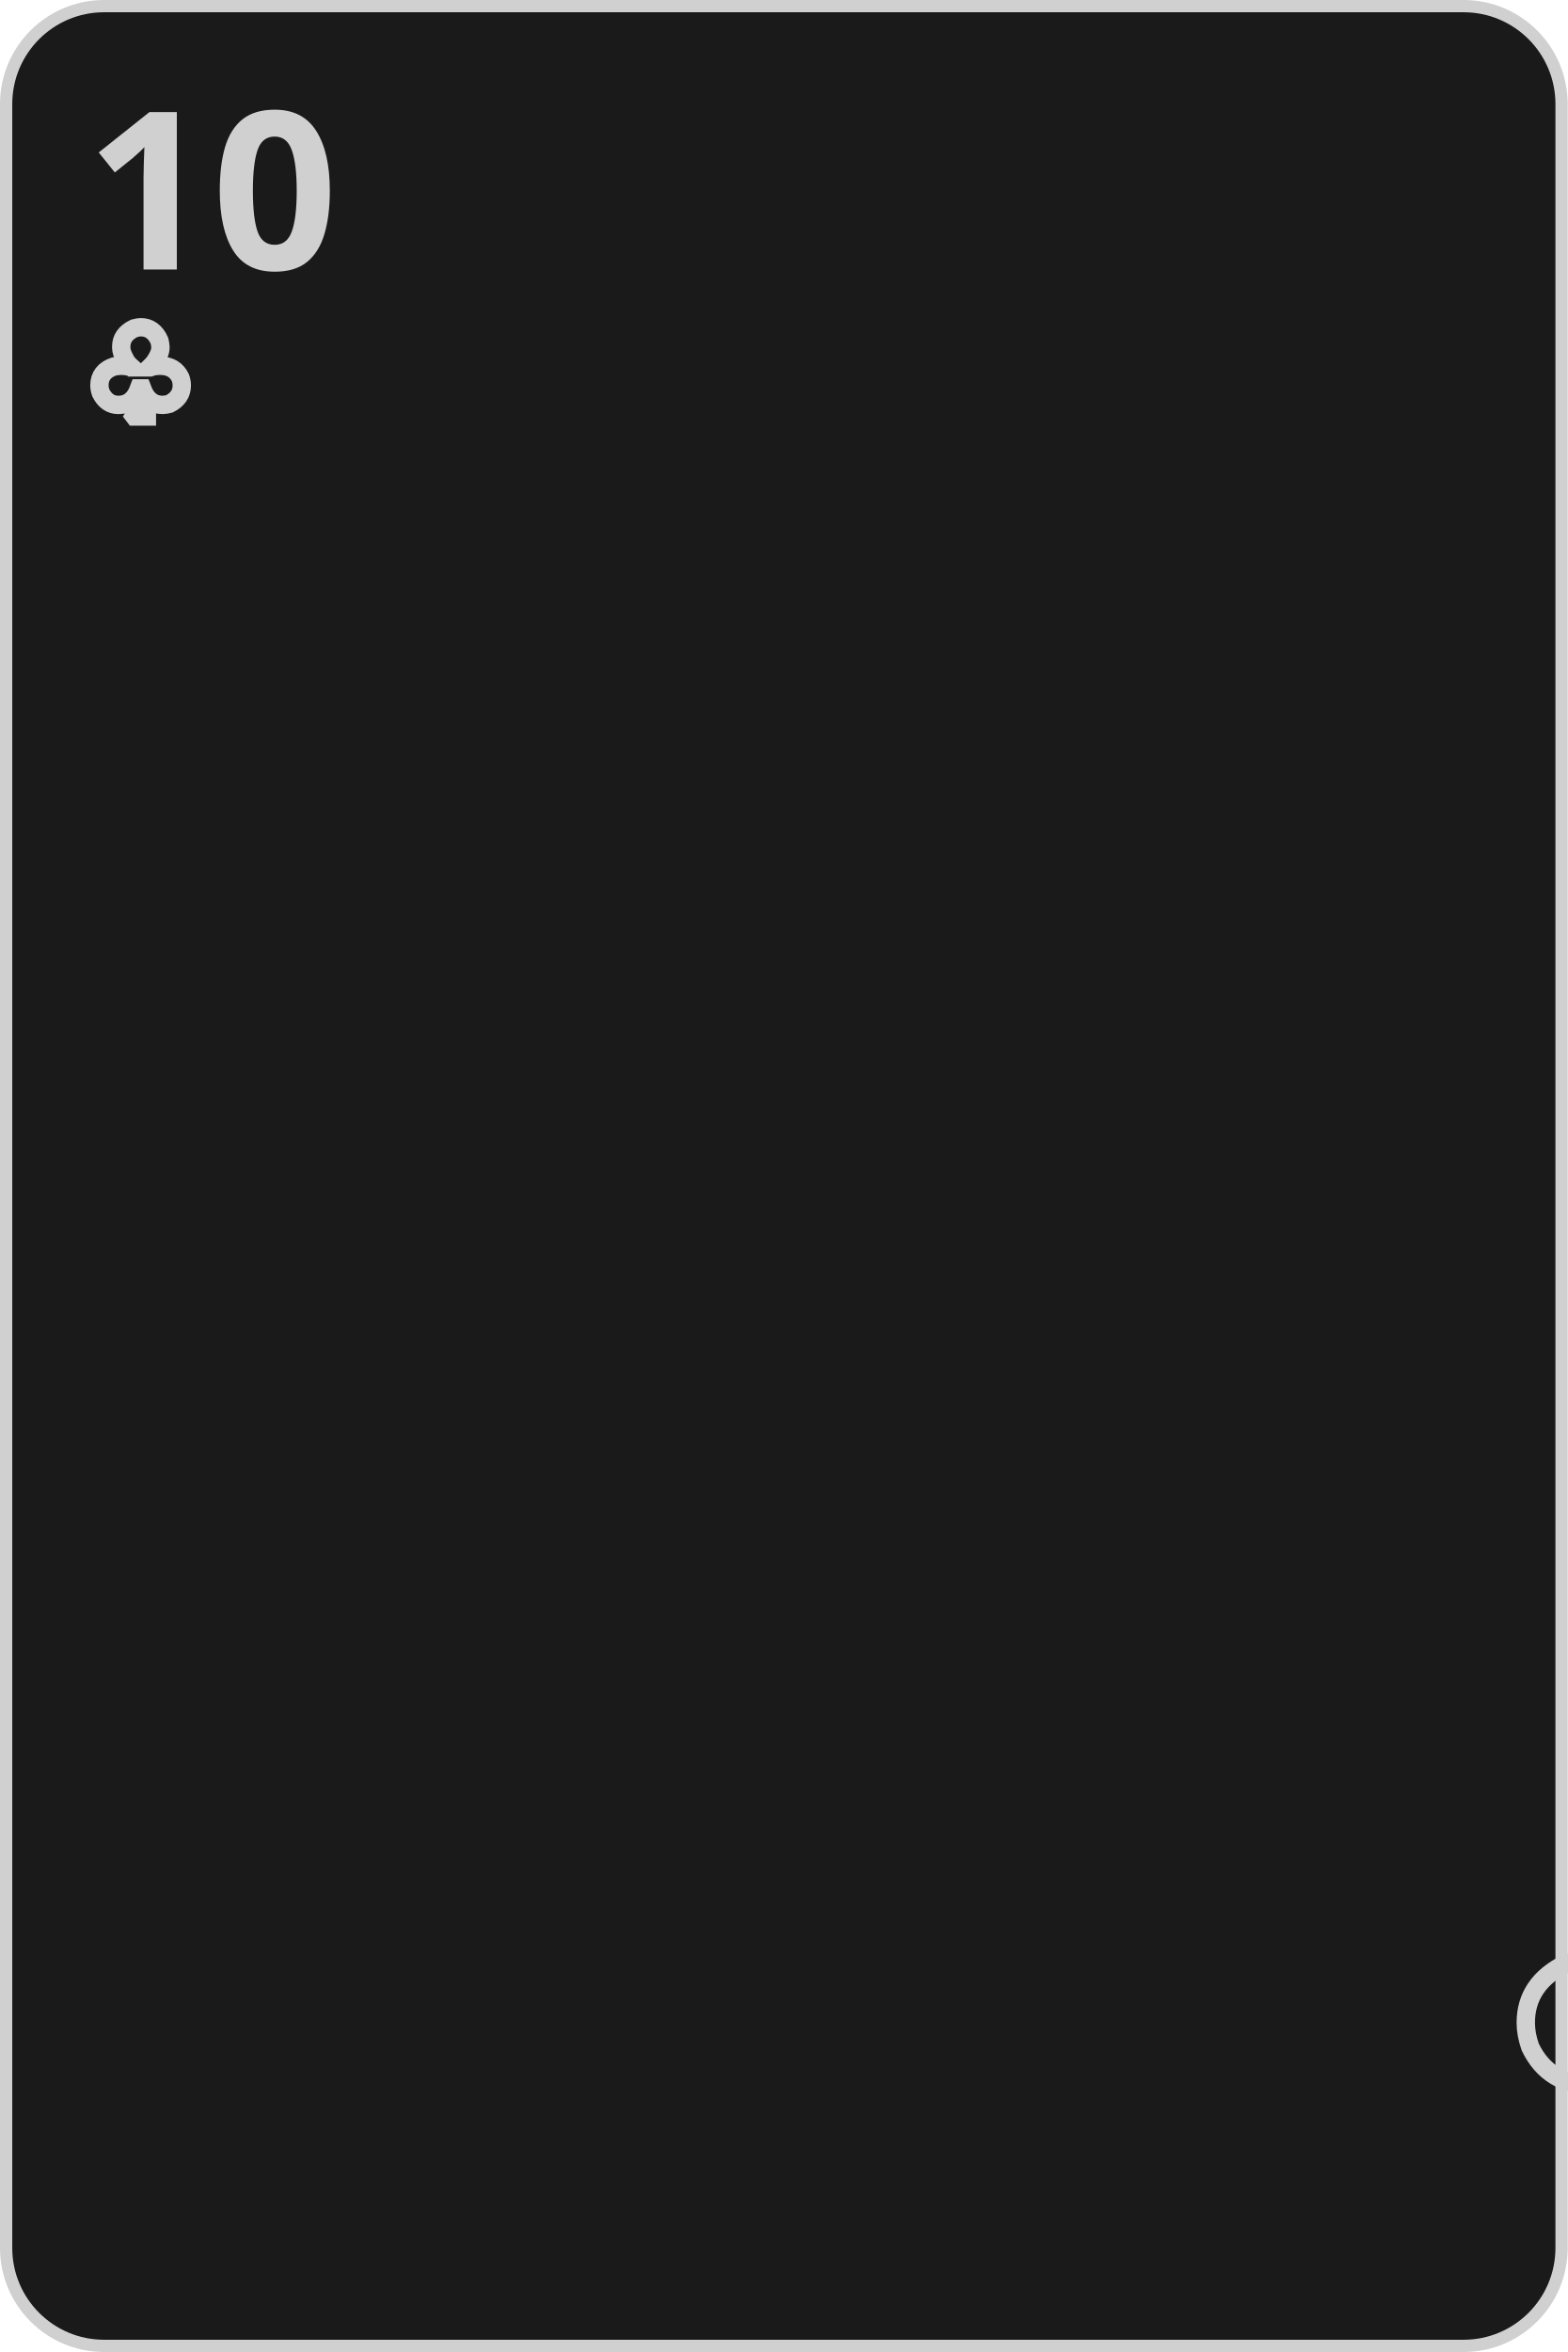
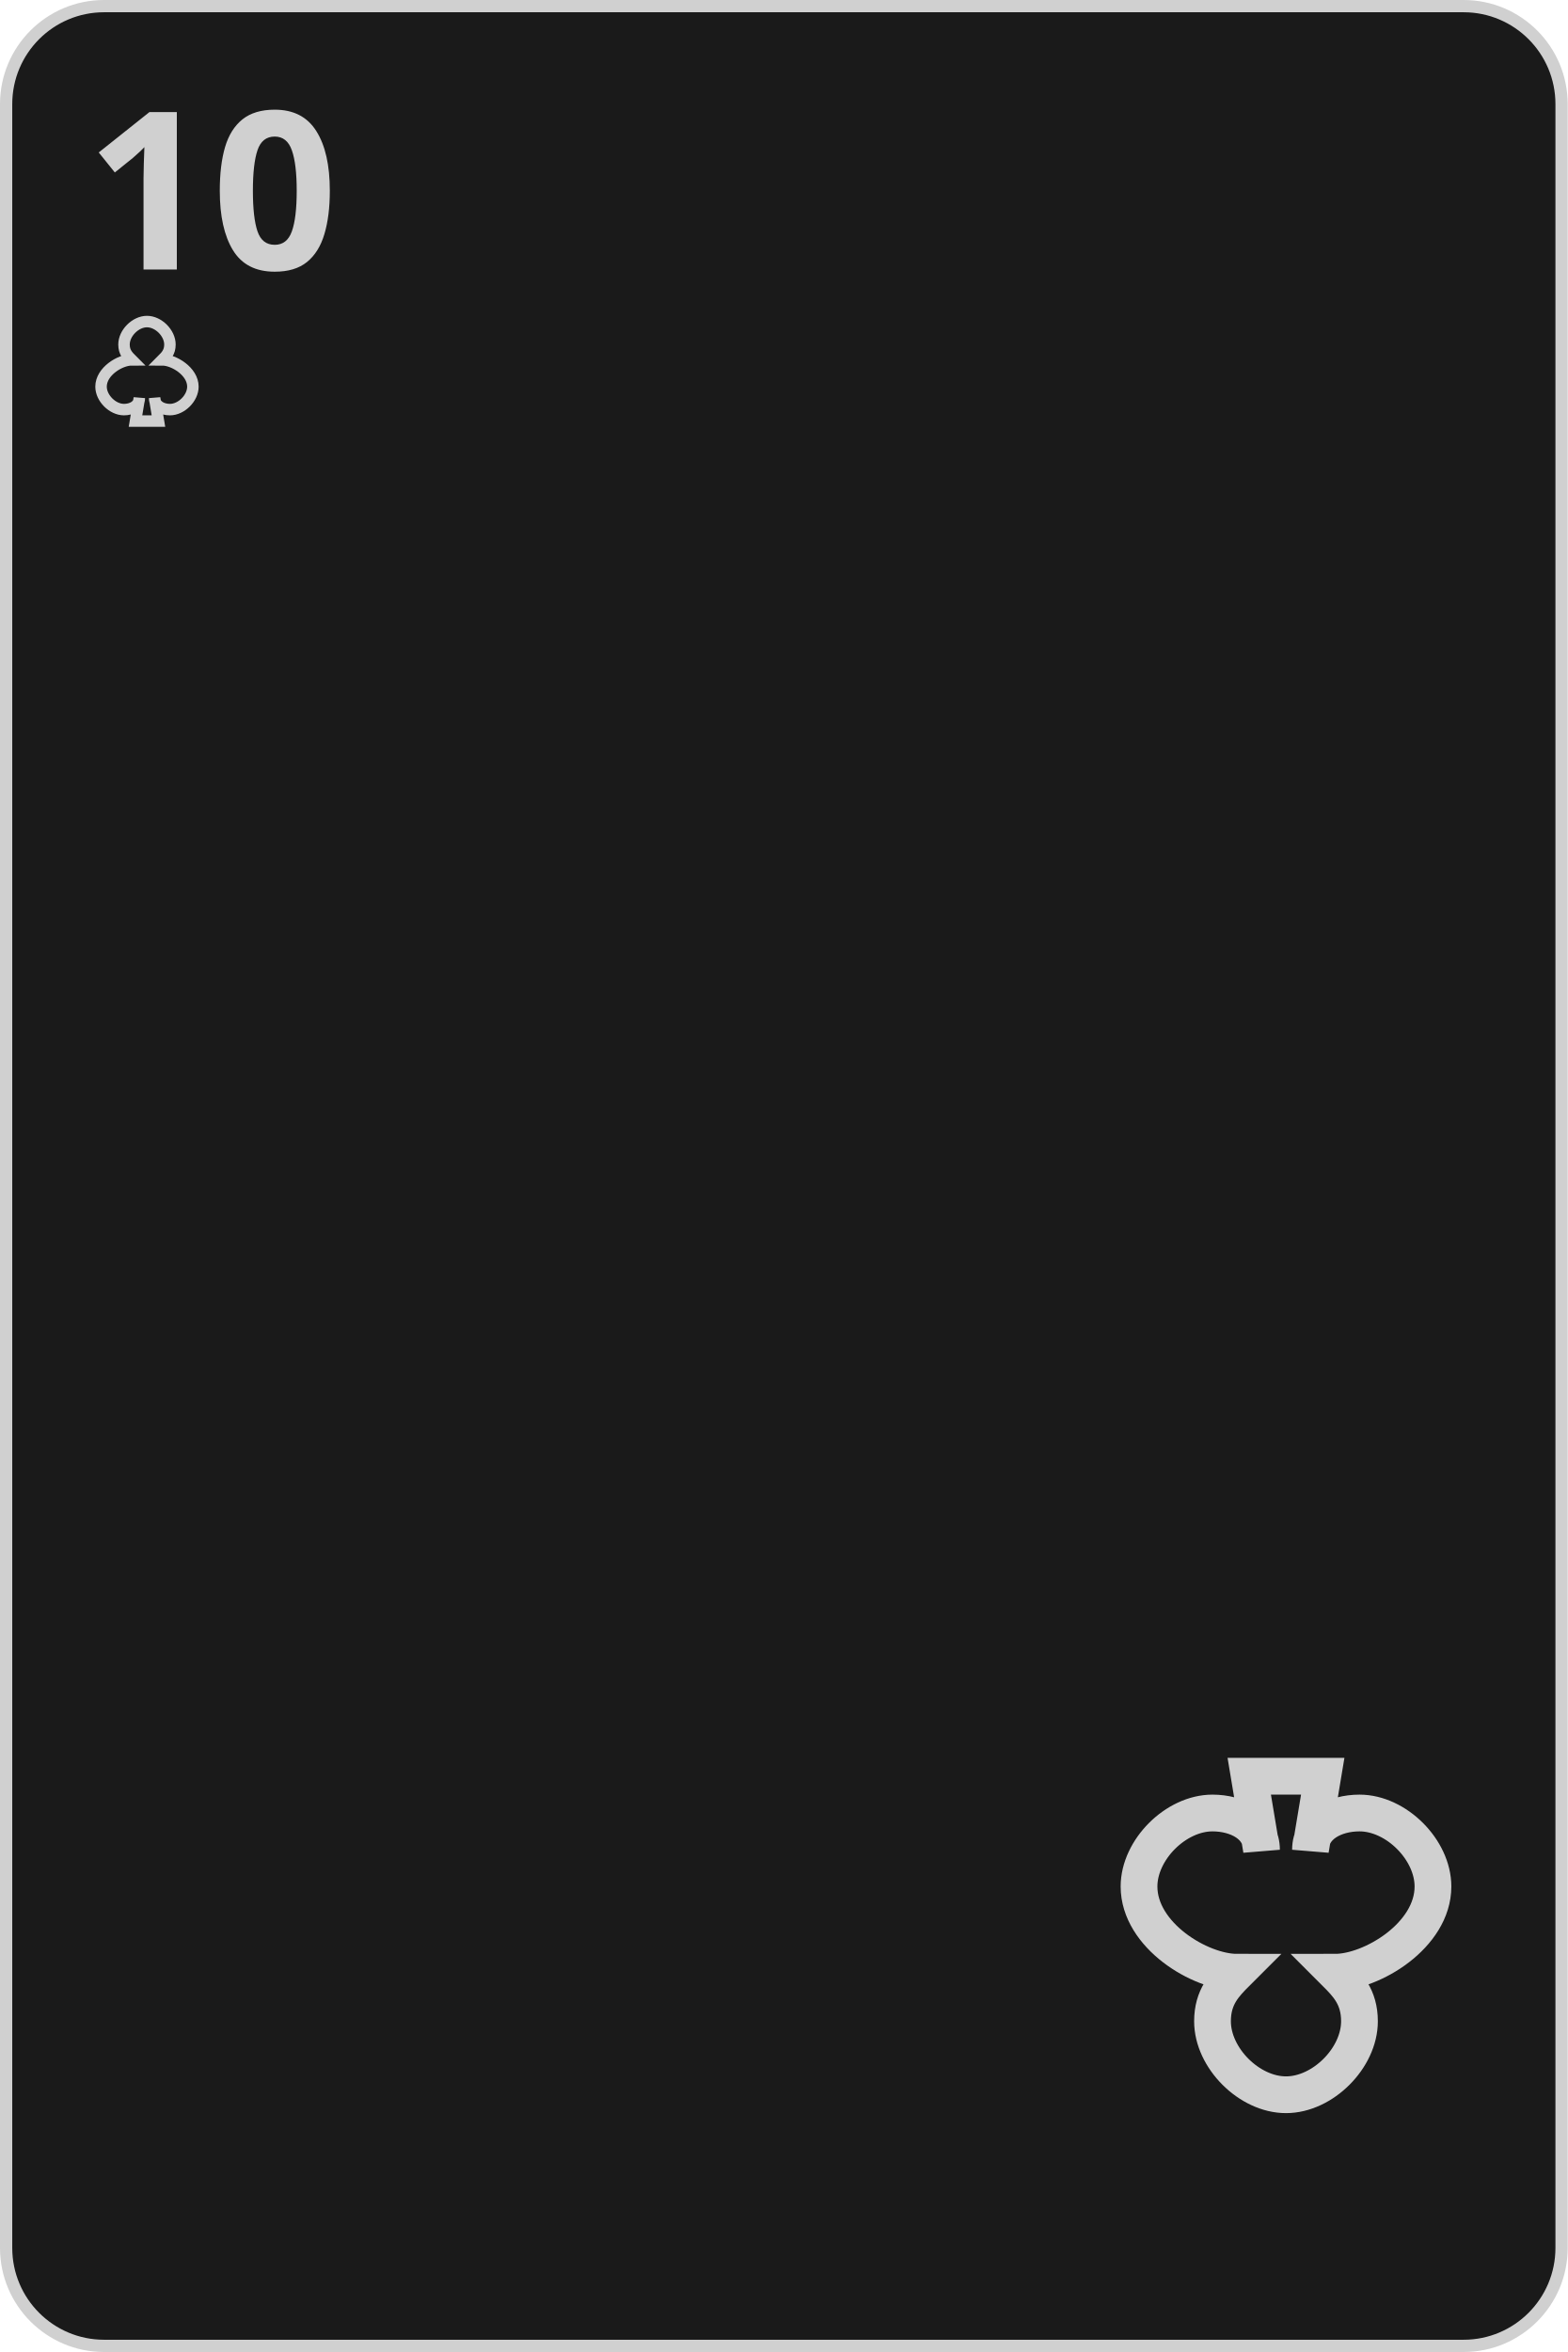
<svg xmlns="http://www.w3.org/2000/svg" width="256" height="384" viewBox="0 0 256 384">
  <rect x="1" y="1" width="254" height="382" rx="16" ry="16" fill="#1a1a1a" stroke="#d0d0d0" stroke-width="2" />
  <text x="14" y="44" font-family="Fira Mono" font-size="36" font-weight="700" fill="#d0d0d0">10</text>
-   <text x="14" y="68" font-family="Fira Mono" font-size="20" fill="none" stroke="#d0d0d0" stroke-width="3">♣</text>
-   <text x="242" y="350" font-family="Fira Mono" font-size="64" text-anchor="end" fill="none" stroke="#d0d0d0" stroke-width="3" transform="rotate(180 242 332)">♣</text>
+   <g transform="translate(14 50) scale(0.625)">
+     <path d="M16,4 C 13,4 10,7 10,10 C 10,12 11,13 12,14 C 9,14 4,17 4,21 C 4,24 7,27 10,27 C 12,27 14,26 14,24 L 13,30 L 19,30 L 18,24 C 18,26 20,27 22,27 C 25,27 28,24 28,21 C 28,17 23,14 20,14 C 21,13 22,12 22,10 C 22,7 19,4 16,4 Z" fill="none" stroke="#d0d0d0" stroke-width="3" />
+   </g>
+   <g transform="translate(242 350) rotate(180) scale(2)">
+     <path d="M16,4 C 13,4 10,7 10,10 C 10,12 11,13 12,14 C 9,14 4,17 4,21 C 4,24 7,27 10,27 C 12,27 14,26 14,24 L 13,30 L 19,30 L 18,24 C 18,26 20,27 22,27 C 25,27 28,24 28,21 C 28,17 23,14 20,14 C 21,13 22,12 22,10 C 22,7 19,4 16,4 Z" fill="none" stroke="#d0d0d0" stroke-width="3" />
+   </g>
</svg>
